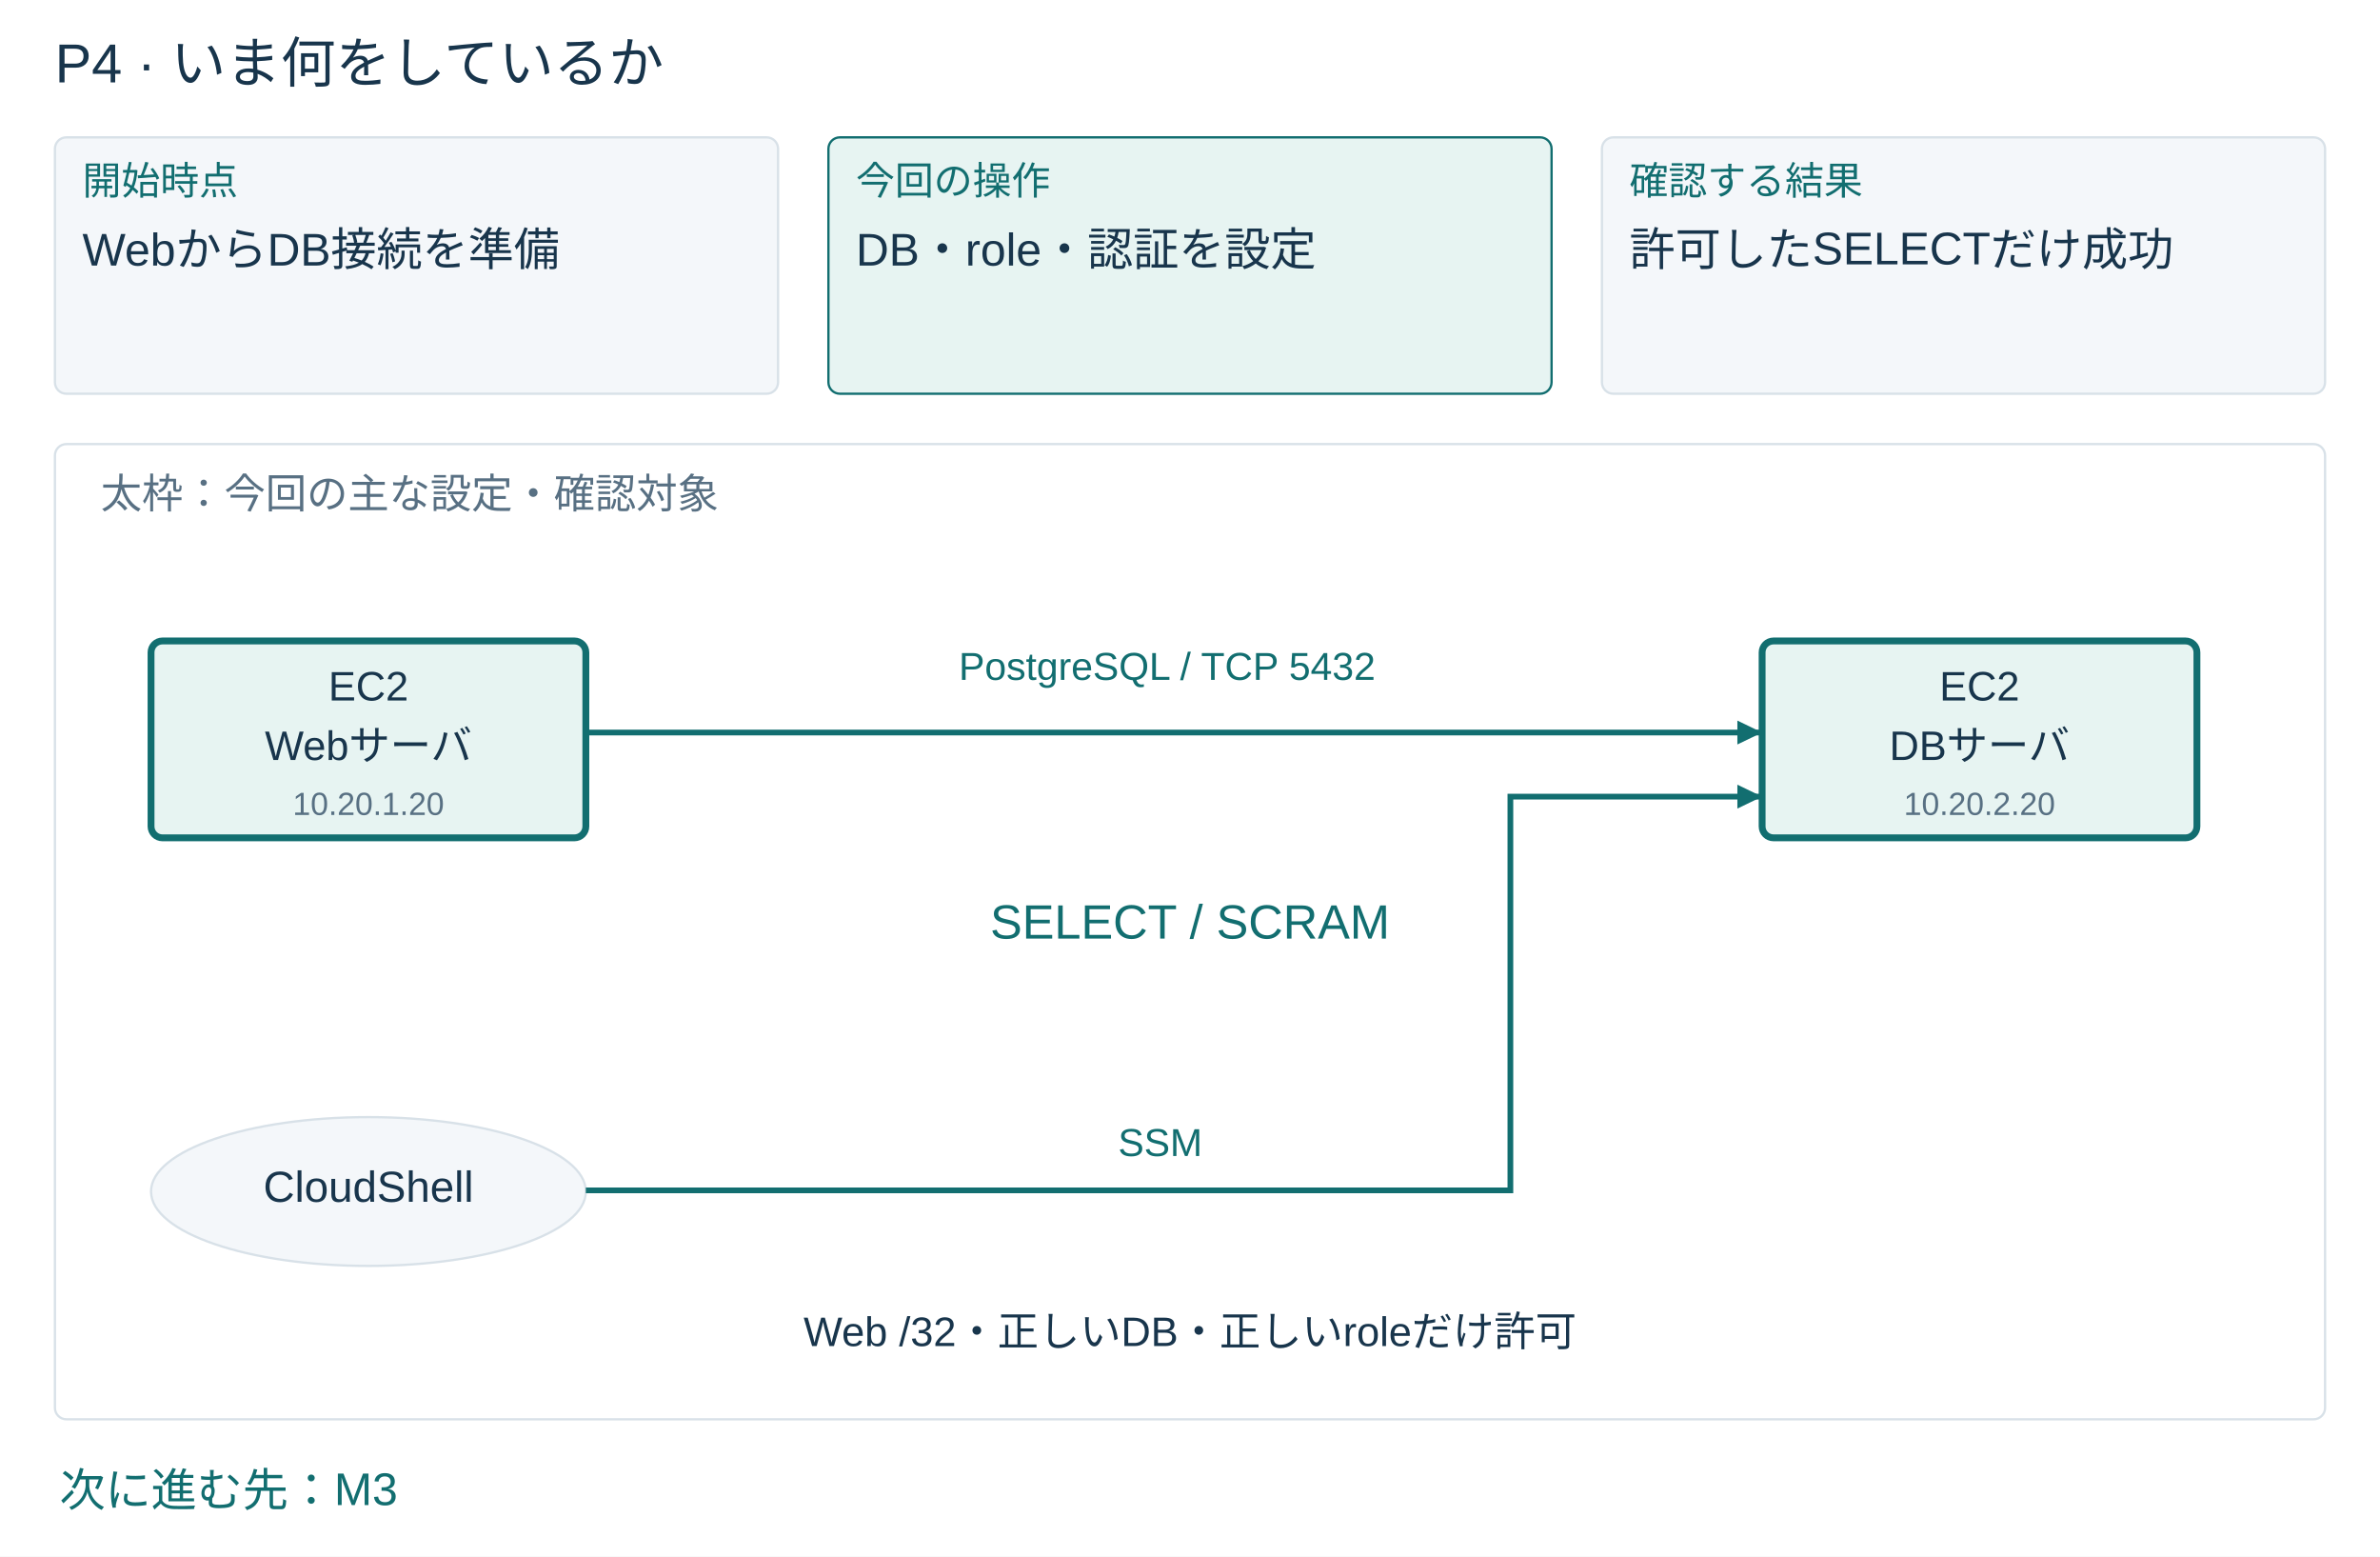
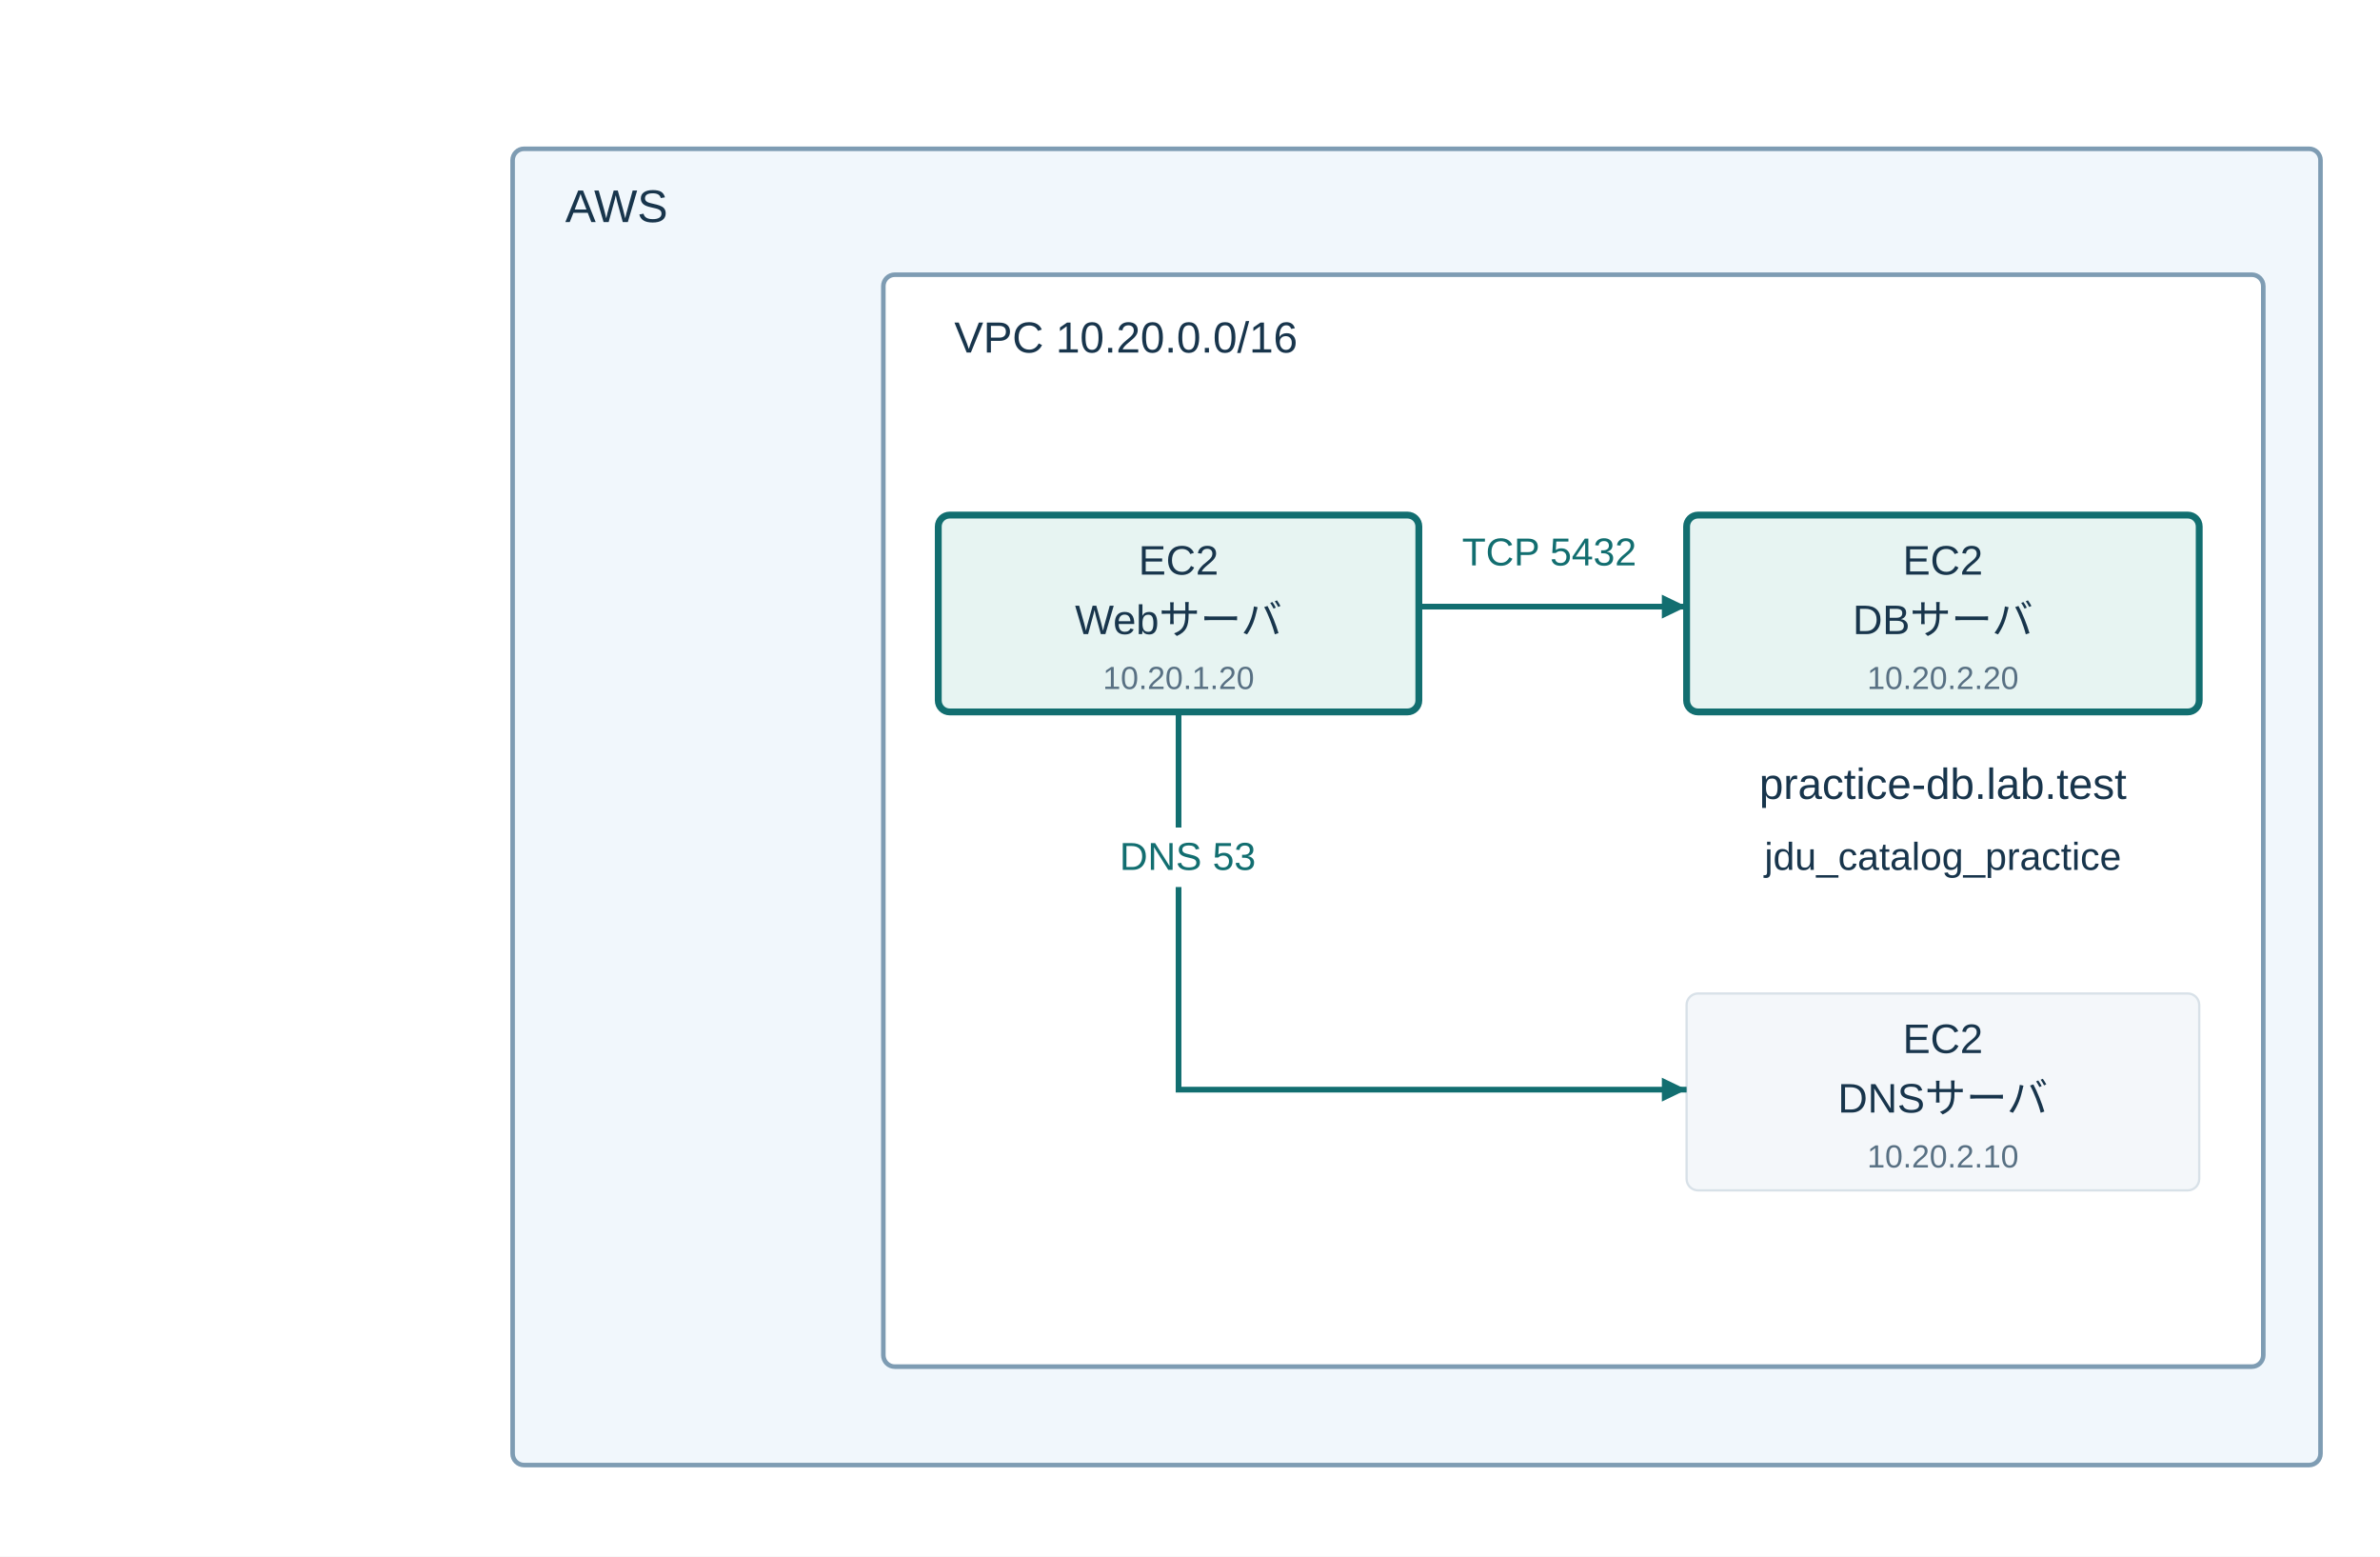
<svg xmlns="http://www.w3.org/2000/svg" width="1040" height="680" viewBox="0 0 1040 680" role="img">
  <rect width="1040" height="680" fill="white" />
-   <text x="24" y="36" font-size="24" font-family="Arial,MS Gothic,sans-serif" fill="#18354c">P4 · いま何をしているか</text>
-   <rect x="24" y="60" width="316" height="112" rx="5" fill="#f4f7fa" stroke="#d8e1e8" stroke-width="1" />
-   <text x="36" y="85" font-size="17" font-family="Arial,MS Gothic,sans-serif" fill="#126e70">開始時点</text>
-   <text x="36" y="116" font-size="20" font-family="Arial,MS Gothic,sans-serif" fill="#18354c">WebからDB接続を準備</text>
-   <rect x="362" y="60" width="316" height="112" rx="5" fill="#e7f4f2" stroke="#126e70" stroke-width="1" />
-   <text x="374" y="85" font-size="17" font-family="Arial,MS Gothic,sans-serif" fill="#126e70">今回の操作</text>
-   <text x="374" y="116" font-size="20" font-family="Arial,MS Gothic,sans-serif" fill="#18354c">DB・role・認証を設定</text>
-   <rect x="700" y="60" width="316" height="112" rx="5" fill="#f4f7fa" stroke="#d8e1e8" stroke-width="1" />
-   <text x="712" y="85" font-size="17" font-family="Arial,MS Gothic,sans-serif" fill="#126e70">確認する結果</text>
-   <text x="712" y="116" font-size="20" font-family="Arial,MS Gothic,sans-serif" fill="#18354c">許可したSELECTだけ成功</text>
-   <rect x="24" y="194" width="992" height="426" rx="5" fill="white" stroke="#d8e1e8" stroke-width="1" />
-   <text x="44" y="222" font-size="18" font-family="Arial,MS Gothic,sans-serif" fill="#587083">太枠：今回の主な設定・確認対象</text>
-   <rect x="66" y="280" width="190" height="86" rx="5" fill="#e7f4f2" stroke="#126e70" stroke-width="3" />
-   <text x="161.0" y="306" font-size="18" font-family="Arial,MS Gothic,sans-serif" fill="#18354c" text-anchor="middle">EC2</text>
-   <text x="161.0" y="332" font-size="18" font-family="Arial,MS Gothic,sans-serif" fill="#18354c" text-anchor="middle">Webサーバ</text>
-   <text x="161.0" y="356" font-size="14" font-family="Arial,MS Gothic,sans-serif" fill="#587083" text-anchor="middle">10.20.1.20</text>
-   <rect x="770" y="280" width="190" height="86" rx="5" fill="#e7f4f2" stroke="#126e70" stroke-width="3" />
-   <text x="865.0" y="306" font-size="18" font-family="Arial,MS Gothic,sans-serif" fill="#18354c" text-anchor="middle">EC2</text>
-   <text x="865.0" y="332" font-size="18" font-family="Arial,MS Gothic,sans-serif" fill="#18354c" text-anchor="middle">DBサーバ</text>
-   <text x="865.0" y="356" font-size="14" font-family="Arial,MS Gothic,sans-serif" fill="#587083" text-anchor="middle">10.20.2.20</text>
-   <polyline points="256,320 770,320" fill="none" stroke="#126e70" stroke-width="2.5" />
-   <polygon points="770.00,320.00 759.19,325.22 759.19,314.78" fill="#126e70" />
-   <rect x="415.75" y="279" width="188.5" height="25" rx="5" fill="white" stroke="white" stroke-width="1" />
-   <text x="510" y="297" font-size="17" font-family="Arial,MS Gothic,sans-serif" fill="#126e70" text-anchor="middle">PostgreSQL / TCP 5432</text>
-   <text x="520" y="410" font-size="21" font-family="Arial,MS Gothic,sans-serif" fill="#126e70" text-anchor="middle">SELECT / SCRAM</text>
-   <ellipse cx="161.0" cy="520.5" rx="95.0" ry="32.5" fill="#f4f7fa" stroke="#d8e1e8" stroke-width="1" />
-   <text x="161.0" y="525" font-size="19" font-family="Arial,MS Gothic,sans-serif" fill="#18354c" text-anchor="middle">CloudShell</text>
-   <polyline points="256,520 660,520 660,348 770,348" fill="none" stroke="#126e70" stroke-width="2.5" />
-   <polygon points="770.00,348.00 759.19,353.22 759.19,342.78" fill="#126e70" />
-   <rect x="489.25" y="487" width="35.5" height="25" rx="5" fill="white" stroke="white" stroke-width="1" />
-   <text x="507" y="505" font-size="17" font-family="Arial,MS Gothic,sans-serif" fill="#126e70" text-anchor="middle">SSM</text>
-   <text x="520" y="588" font-size="18" font-family="Arial,MS Gothic,sans-serif" fill="#18354c" text-anchor="middle">Web /32・正しいDB・正しいroleだけ許可</text>
-   <text x="26" y="658" font-size="20" font-family="Arial,MS Gothic,sans-serif" fill="#126e70">次に進む先：M3</text>
+   <rect x="224" y="65" width="790" height="575" rx="5" fill="#f1f7fc" stroke="#7e9cb3" stroke-width="2" />
+   <text x="247" y="97" font-size="20" font-family="Arial,MS Gothic,sans-serif" fill="#18354c">AWS</text>
+   <rect x="386" y="120" width="603" height="477" rx="5" fill="white" stroke="#7e9cb3" stroke-width="2" />
+   <text x="417" y="154" font-size="19" font-family="Arial,MS Gothic,sans-serif" fill="#18354c">VPC  10.20.0.0/16</text>
+   <rect x="410" y="225" width="210" height="86" rx="5" fill="#e7f4f2" stroke="#126e70" stroke-width="3" />
+   <text x="515.0" y="251" font-size="18" font-family="Arial,MS Gothic,sans-serif" fill="#18354c" text-anchor="middle">EC2</text>
+   <text x="515.0" y="277" font-size="18" font-family="Arial,MS Gothic,sans-serif" fill="#18354c" text-anchor="middle">Webサーバ</text>
+   <text x="515.0" y="301" font-size="14" font-family="Arial,MS Gothic,sans-serif" fill="#587083" text-anchor="middle">10.20.1.20</text>
+   <rect x="737" y="225" width="224" height="86" rx="5" fill="#e7f4f2" stroke="#126e70" stroke-width="3" />
+   <text x="849.0" y="251" font-size="18" font-family="Arial,MS Gothic,sans-serif" fill="#18354c" text-anchor="middle">EC2</text>
+   <text x="849.0" y="277" font-size="18" font-family="Arial,MS Gothic,sans-serif" fill="#18354c" text-anchor="middle">DBサーバ</text>
+   <text x="849.0" y="301" font-size="14" font-family="Arial,MS Gothic,sans-serif" fill="#587083" text-anchor="middle">10.20.2.20</text>
+   <rect x="737" y="434" width="224" height="86" rx="5" fill="#f4f7fa" stroke="#d8e1e8" stroke-width="1" />
+   <text x="849.0" y="460" font-size="18" font-family="Arial,MS Gothic,sans-serif" fill="#18354c" text-anchor="middle">EC2</text>
+   <text x="849.0" y="486" font-size="18" font-family="Arial,MS Gothic,sans-serif" fill="#18354c" text-anchor="middle">DNSサーバ</text>
+   <text x="849.0" y="510" font-size="14" font-family="Arial,MS Gothic,sans-serif" fill="#587083" text-anchor="middle">10.20.2.10</text>
+   <polyline points="620,265 737,265" fill="none" stroke="#126e70" stroke-width="2.5" />
+   <polygon points="737.00,265.00 726.19,270.22 726.19,259.78" fill="#126e70" />
+   <rect x="638.0" y="229" width="78.0" height="25" rx="5" fill="white" stroke="white" stroke-width="1" />
+   <text x="677" y="247" font-size="17" font-family="Arial,MS Gothic,sans-serif" fill="#126e70" text-anchor="middle">TCP 5432</text>
+   <polyline points="515,311 515,476 737,476" fill="none" stroke="#126e70" stroke-width="2.5" />
+   <polygon points="737.00,476.00 726.19,481.22 726.19,470.78" fill="#126e70" />
+   <rect x="488.5" y="362" width="61.0" height="25" rx="5" fill="white" stroke="white" stroke-width="1" />
+   <text x="519" y="380" font-size="17" font-family="Arial,MS Gothic,sans-serif" fill="#126e70" text-anchor="middle">DNS 53</text>
+   <text x="849" y="349" font-size="19" font-family="Arial,MS Gothic,sans-serif" fill="#18354c" text-anchor="middle">practice-db.lab.test</text>
+   <text x="849" y="380" font-size="17" font-family="Arial,MS Gothic,sans-serif" fill="#18354c" text-anchor="middle">jdu_catalog_practice</text>
</svg>
